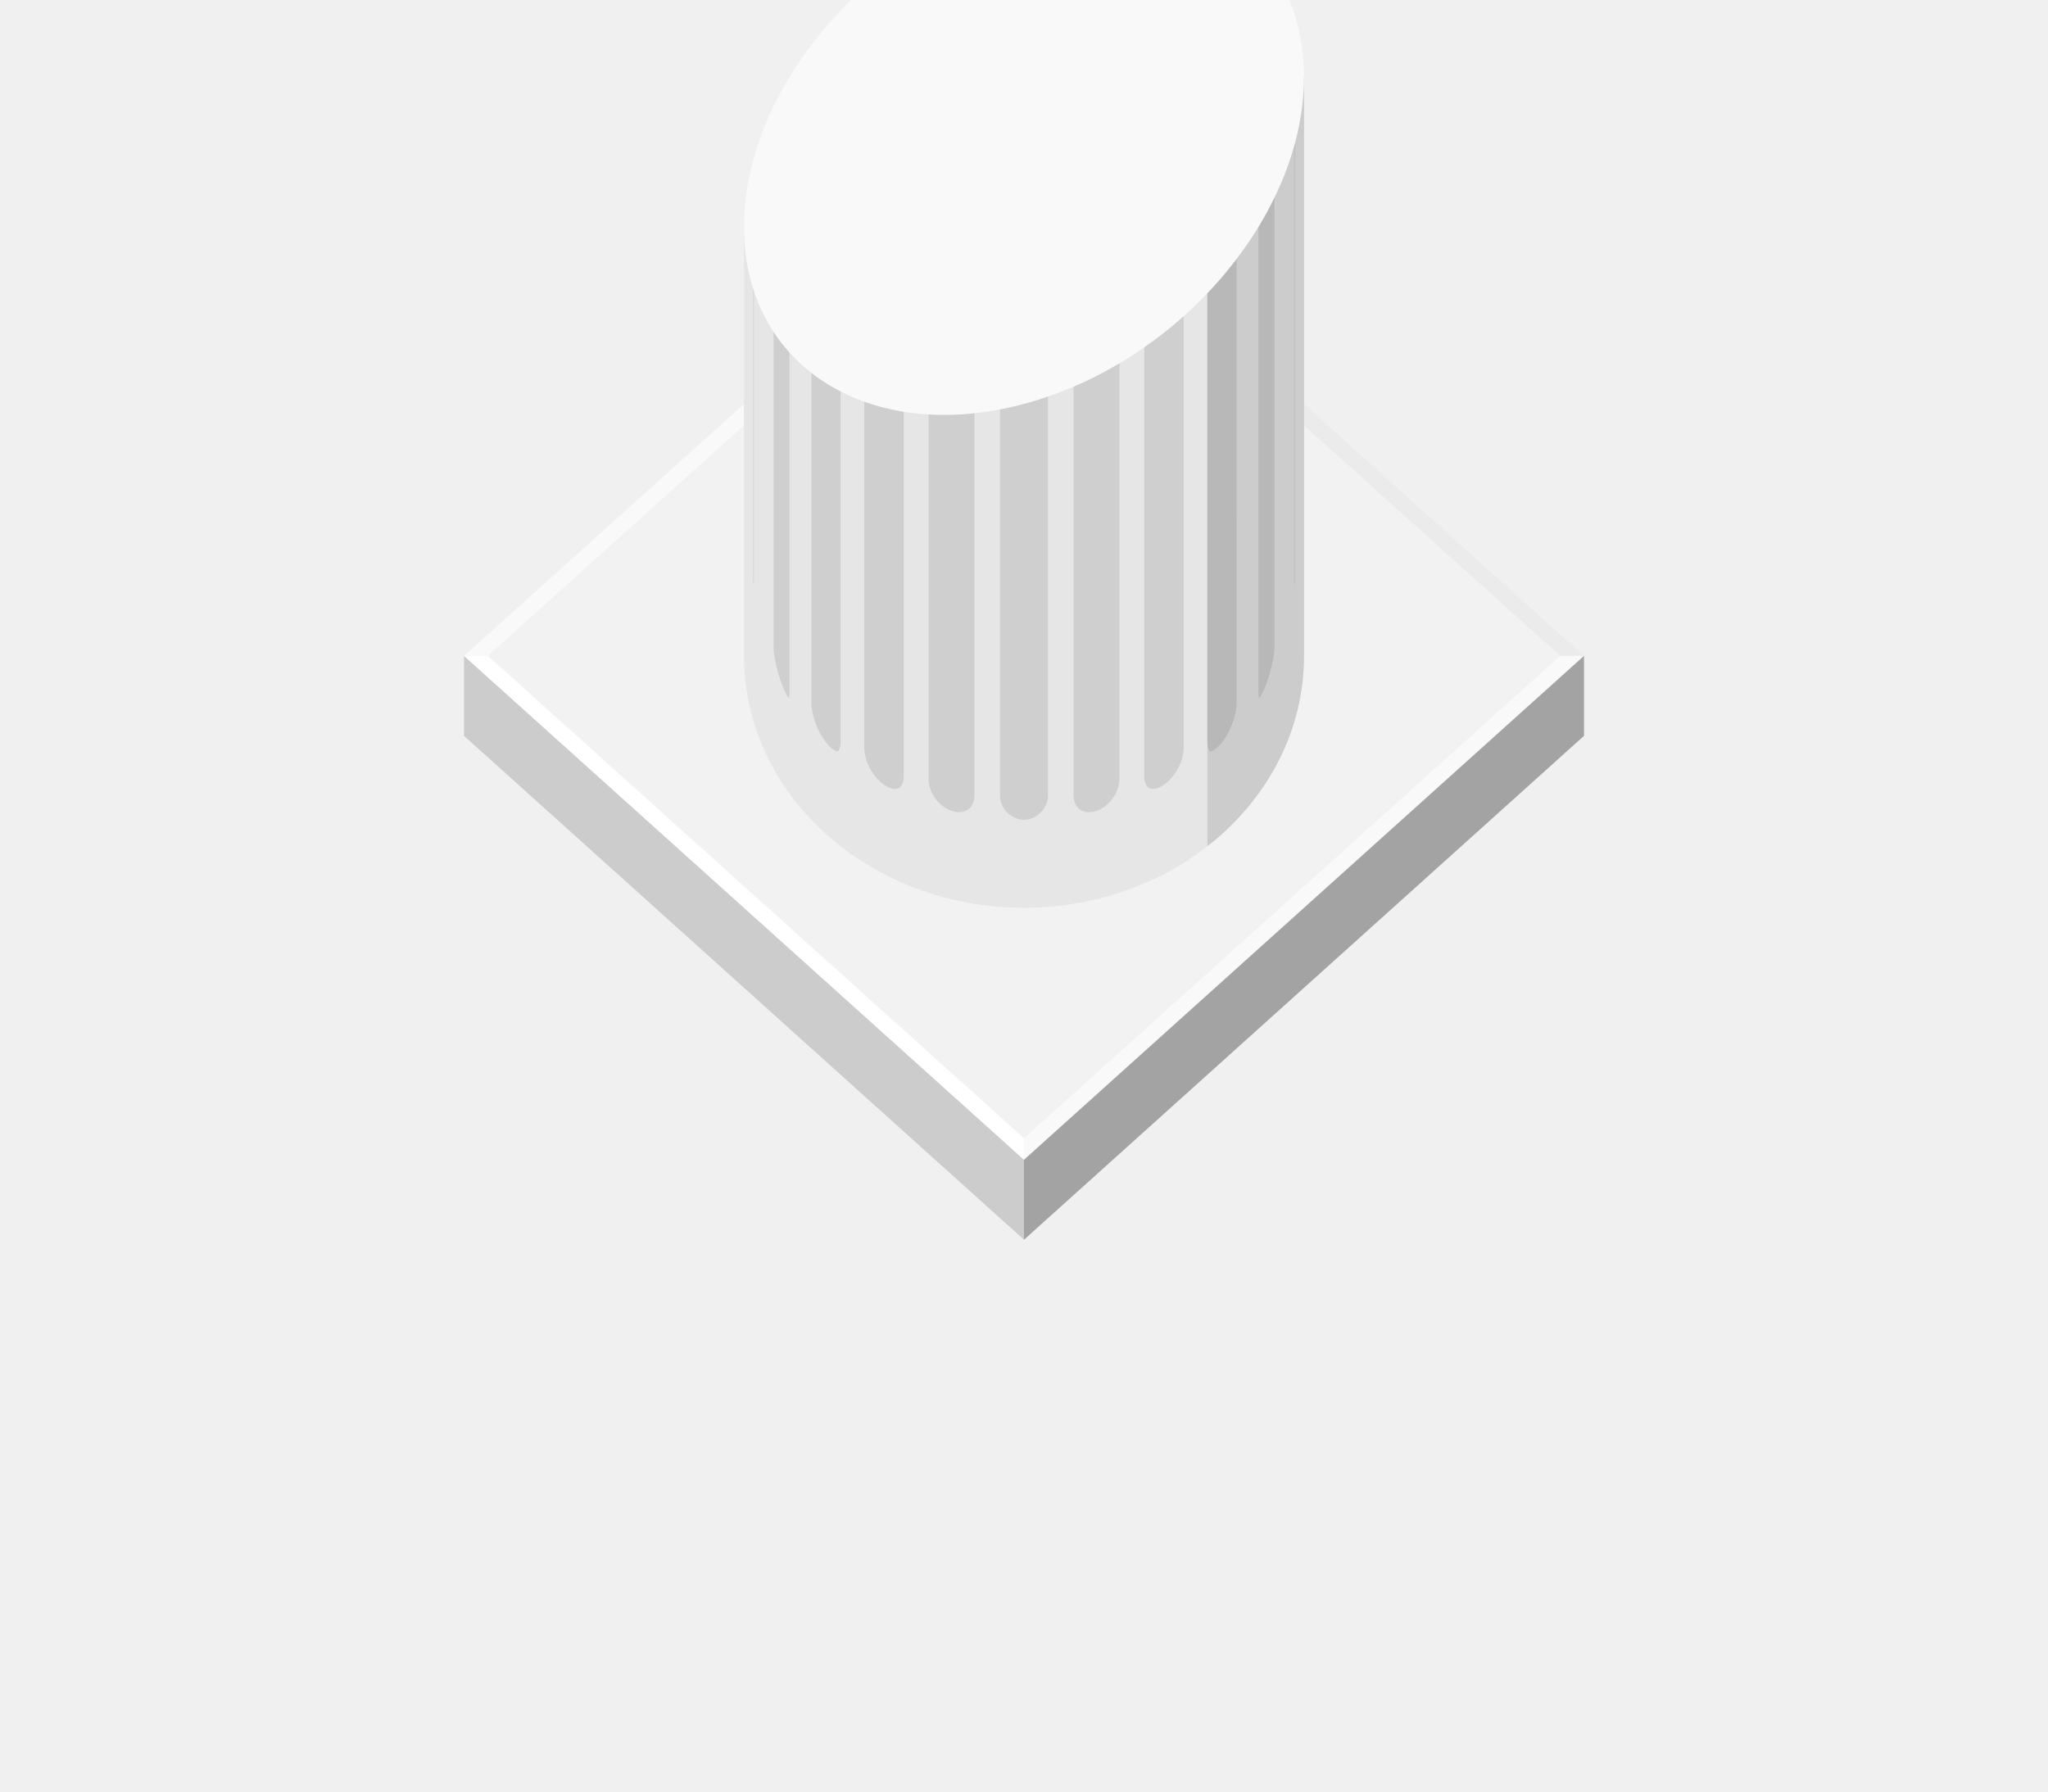
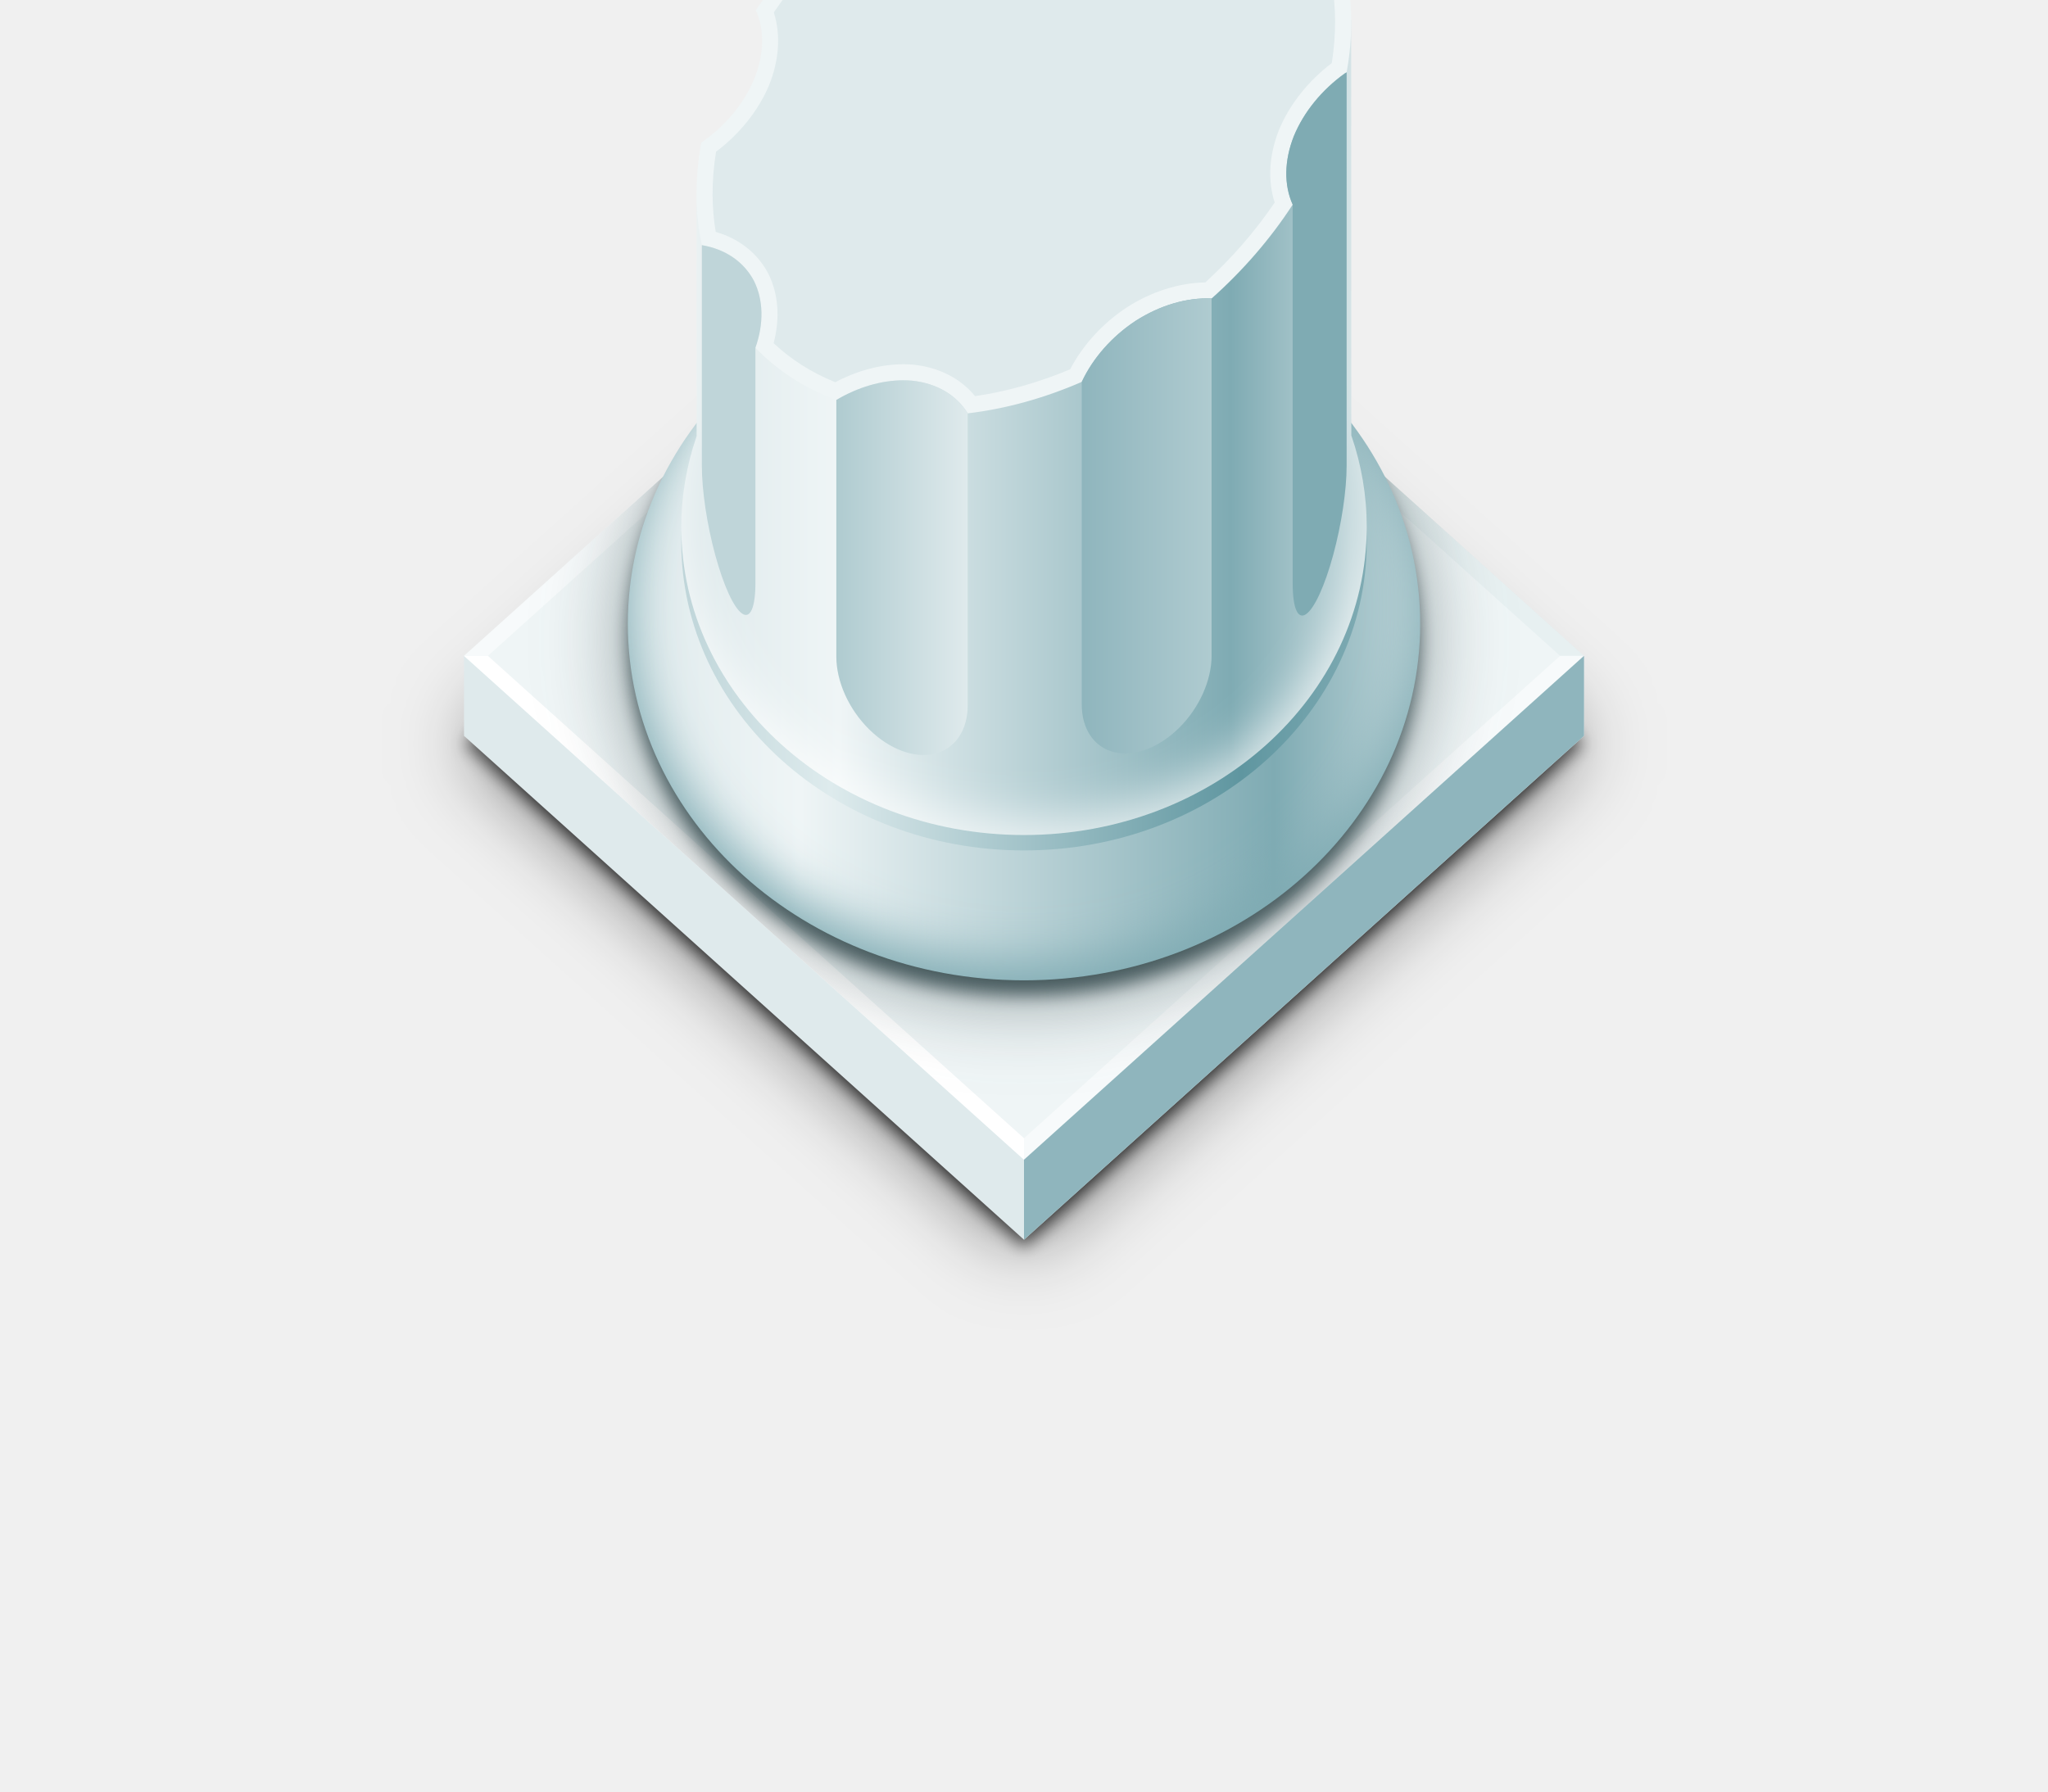
- <svg xmlns="http://www.w3.org/2000/svg" width="256" height="224" viewBox="0 0 256 224" version="1.1" id="svg1">
+ <svg xmlns="http://www.w3.org/2000/svg" xmlns:xlink="http://www.w3.org/1999/xlink" width="256" height="224" viewBox="0 0 256 224" version="1.1" id="svg1">
  <defs id="defs1">
+     <linearGradient id="linearGradient40">
+       <stop style="stop-color:#dfeaec;stop-opacity:1;" offset="0" id="stop64" />
+       <stop style="stop-color:#eff5f6;stop-opacity:1;" offset="0.218" id="stop65" />
+       <stop style="stop-color:#7fabb3;stop-opacity:1;" offset="0.816" id="stop66" />
+       <stop style="stop-color:#bfd5d9;stop-opacity:1;" offset="1" id="stop67" />
+     </linearGradient>
+     <linearGradient id="linearGradient40-1">
+       <stop style="stop-color:#bfd5d9;stop-opacity:1;" offset="0" id="stop42" />
+       <stop style="stop-color:#deebed;stop-opacity:1;" offset="0.218" id="stop40" />
+       <stop style="stop-color:#5f96a0;stop-opacity:1;" offset="0.816" id="stop41" />
+       <stop style="stop-color:#7fabb3;stop-opacity:1;" offset="1" id="stop43" />
+     </linearGradient>
+     <linearGradient id="linearGradient33">
+       <stop style="stop-color:#8fb5bd;stop-opacity:1;" offset="0" id="stop33" />
+       <stop style="stop-color:#afcbd0;stop-opacity:1;" offset="1" id="stop34" />
+     </linearGradient>
+     <linearGradient id="linearGradient31">
+       <stop style="stop-color:#afcbd0;stop-opacity:1;" offset="0" id="stop31" />
+       <stop style="stop-color:#dfeaec;stop-opacity:1;" offset="1" id="stop32" />
+     </linearGradient>
    <clipPath clipPathUnits="userSpaceOnUse" id="clipPath14">
      <path style="fill:#55774f;fill-opacity:1;stroke:none;stroke-width:30.098;stroke-linejoin:round;stroke-opacity:0.4" id="path15" transform="matrix(0.9921875,0,0,1.001342,1,-24.15029)" d="m 256,112 -64,110.851 -128,0 L 0,112 64,1.149 l 128,0 z" />
    </clipPath>
    <clipPath clipPathUnits="userSpaceOnUse" id="clipPath15">
      <path style="fill:#55774f;fill-opacity:1;stroke:none;stroke-width:30.098;stroke-linejoin:round;stroke-opacity:0.4" id="path16" transform="matrix(0.9921875,0,0,1.001342,1,-24.15029)" d="m 256,112 -64,110.851 -128,0 L 0,112 64,1.149 l 128,0 z" />
    </clipPath>
    <clipPath clipPathUnits="userSpaceOnUse" id="clipPath16">
      <path style="fill:#55774f;fill-opacity:1;stroke:none;stroke-width:30.098;stroke-linejoin:round;stroke-opacity:0.4" id="path17" transform="matrix(0.9921875,0,0,1.001342,1,-24.15029)" d="m 256,112 -64,110.851 -128,0 L 0,112 64,1.149 l 128,0 z" />
    </clipPath>
    <clipPath clipPathUnits="userSpaceOnUse" id="clipPath17">
      <path style="fill:#55774f;fill-opacity:1;stroke:none;stroke-width:30.098;stroke-linejoin:round;stroke-opacity:0.4" id="path18" transform="matrix(0.9921875,0,0,1.001342,1,-24.15029)" d="m 256,112 -64,110.851 -128,0 L 0,112 64,1.149 l 128,0 z" />
    </clipPath>
    <clipPath clipPathUnits="userSpaceOnUse" id="clipPath20">
      <path style="fill:#5a4f42;fill-opacity:1;stroke-width:10;stroke-linejoin:round" d="M 1,80 64.5,191 v 32 L 1,112 Z" id="path21" />
    </clipPath>
    <clipPath clipPathUnits="userSpaceOnUse" id="clipPath22">
      <rect style="fill:#000000;fill-opacity:1;stroke:none;stroke-width:4;stroke-linecap:round;stroke-linejoin:round;stroke-dasharray:none;stroke-opacity:1" id="rect23" width="190.5" height="143" x="64.5" y="80" />
    </clipPath>
    <clipPath clipPathUnits="userSpaceOnUse" id="clipPath47">
      <path id="path47" style="opacity:1;fill:#e6e6e6;stroke-width:24;paint-order:stroke fill markers" d="M 128,29.621 V 49 H 93 v 53 a 35,31.5 0 0 0 35,31.5 35,31.5 0 0 0 35,-31.5 V 29.621 Z" />
    </clipPath>
+     <linearGradient xlink:href="#linearGradient31" id="linearGradient32" x1="103.633" y1="98.656" x2="120.691" y2="98.656" gradientUnits="userSpaceOnUse" gradientTransform="matrix(0.9627466,0,0,0.9627466,4.768437,-27.12216)" />
+     <linearGradient xlink:href="#linearGradient33" id="linearGradient34" x1="143.912" y1="135.823" x2="179.615" y2="135.823" gradientUnits="userSpaceOnUse" />
+     <linearGradient xlink:href="#linearGradient40" id="linearGradient41" x1="85.482" y1="70.205" x2="170.5" y2="70.205" gradientUnits="userSpaceOnUse" gradientTransform="translate(0,-18.18689)" />
+     <linearGradient xlink:href="#linearGradient40" id="linearGradient45" x1="80.639" y1="82" x2="175.361" y2="82" gradientUnits="userSpaceOnUse" />
+     <filter style="color-interpolation-filters:sRGB;" id="filter57" x="-0.076" y="-0.108" width="1.152" height="1.192">
+       <feFlood result="flood" in="SourceGraphic" flood-opacity="1" flood-color="rgb(127,171,179)" id="feFlood56" />
+       <feGaussianBlur result="blur" in="SourceGraphic" stdDeviation="3" id="feGaussianBlur56" />
+       <feOffset result="offset" in="blur" dx="0" dy="-2" id="feOffset56" />
+       <feComposite result="comp1" operator="out" in="flood" in2="offset" id="feComposite56" />
+       <feComposite result="comp2" operator="atop" in="comp1" in2="SourceGraphic" id="feComposite57" />
+     </filter>
+     <filter style="color-interpolation-filters:sRGB;" id="filter63" x="-0.081" y="-0.087" width="1.162" height="1.155">
+       <feFlood result="flood" in="SourceGraphic" flood-opacity="0.698" flood-color="rgb(255,255,255)" id="feFlood62" />
+       <feGaussianBlur result="blur" in="SourceGraphic" stdDeviation="3" id="feGaussianBlur62" />
+       <feOffset result="offset" in="blur" dx="0" dy="-2" id="feOffset62" />
+       <feComposite result="comp1" operator="out" in="flood" in2="offset" id="feComposite62" />
+       <feComposite result="comp2" operator="atop" in="comp1" in2="SourceGraphic" id="feComposite63" />
+     </filter>
+     <linearGradient xlink:href="#linearGradient40-1" id="linearGradient64" x1="83.5" y1="72.813" x2="172.5" y2="72.813" gradientUnits="userSpaceOnUse" gradientTransform="matrix(0.9627466,0,0,0.9627466,4.768437,-2.330516)" />
+     <filter style="color-interpolation-filters:sRGB;" id="filter68" x="-0.103" y="-0.114" width="1.206" height="1.229">
+       <feGaussianBlur stdDeviation="5" result="fbSourceGraphic" id="feGaussianBlur67" />
+       <feGaussianBlur stdDeviation="1" in="SourceGraphic" result="result1" id="feGaussianBlur68" />
+       <feComposite in2="result1" operator="arithmetic" in="fbSourceGraphic" k2="0.5" k3="0.5" result="result2" id="feComposite68" />
+     </filter>
+     <filter style="color-interpolation-filters:sRGB;" id="filter70" x="-0.152" y="-0.169" width="1.304" height="1.338">
+       <feGaussianBlur stdDeviation="5" result="fbSourceGraphic" id="feGaussianBlur69" />
+       <feGaussianBlur stdDeviation="1" in="SourceGraphic" result="result1" id="feGaussianBlur70" />
+       <feComposite in2="result1" operator="arithmetic" in="fbSourceGraphic" k2="0.5" k3="0.5" result="result2" id="feComposite70" />
+     </filter>
+     <clipPath clipPathUnits="userSpaceOnUse" id="clipPath70">
+       <path id="path71" style="display:inline;opacity:1;fill:none;fill-opacity:1;stroke:#ff0000;stroke-width:1;stroke-dasharray:none;paint-order:stroke fill markers" d="M 128,23.661 61.054,83.913 128,144.164 194.946,83.913 Z" />
+     </clipPath>
  </defs>
  <g id="layer1" style="display:none">
    <path style="fill:#66513b;fill-opacity:1;stroke:none;stroke-width:30.354;stroke-linejoin:round;stroke-opacity:0.4" id="path4-2" d="m 256,112 -64,110.851 -128,0 L 0,112 64,1.149 l 128,0 z" transform="matrix(0.984375,0,0,0.9923208,2,0.860076)" />
  </g>
-   <g id="layer2">
+   <g id="layer2" style="display:inline">
+     <path id="path67" style="opacity:1;fill:#000000;fill-opacity:1;stroke-width:24;paint-order:stroke fill markers;filter:url(#filter68)" d="m 128,30 -70,63 70,63 70,-63 z" />
    <g id="g3-2">
      <rect style="fill:#ffffff;fill-opacity:0.004;stroke-width:10;stroke-linejoin:round" id="rect2-2" width="1" height="1" x="0" y="223" />
      <rect style="fill:#ffffff;fill-opacity:0.004;stroke-width:10;stroke-linejoin:round" id="rect3-1" width="1" height="1" x="255" y="223" />
    </g>
-     <g id="g39" transform="translate(0,-20)">
-       <path id="path1" style="opacity:1;fill:#cccccc;stroke-width:48;paint-order:stroke fill markers" d="m 119.549,-84.805 -140,126 140,126 140,-126 z" transform="matrix(0.5,0,0,0.5,68.22558,91.40234)" />
-       <rect style="opacity:1;fill:#cccccc;stroke-width:24;paint-order:stroke fill markers" id="rect2" width="140" height="10" x="58" y="102" />
+     <g id="g39" transform="translate(0,-20)" style="display:inline;fill:#dfeaec;fill-opacity:1">
+       <path id="path1" style="opacity:1;fill:#dfeaec;fill-opacity:1;stroke-width:48;paint-order:stroke fill markers" d="m 119.549,-84.805 -140,126 140,126 140,-126 z" transform="matrix(0.5,0,0,0.5,68.22558,91.40234)" />
+       <rect style="opacity:1;fill:#dfeaec;fill-opacity:1;stroke-width:24;paint-order:stroke fill markers" id="rect2" width="140" height="10" x="58" y="102" />
    </g>
-     <path id="path2" style="opacity:1;fill:#f2f2f2;stroke-width:24;paint-order:stroke fill markers" d="m 128,19 -70,63 70,63 70,-63 z" />
-     <g id="g45" style="mix-blend-mode:overlay" transform="translate(0,-20)">
+     <path id="path2" style="opacity:1;fill:#eff5f6;fill-opacity:1;stroke-width:24;paint-order:stroke fill markers" d="m 128,19 -70,63 70,63 70,-63 z" />
+     <g id="g45" style="display:inline;mix-blend-mode:overlay" transform="translate(0,-20)">
      <path id="path42" style="opacity:1;fill:#ffffff;fill-opacity:1;stroke-width:24;paint-order:stroke fill markers" d="M 128,162.309 60.99,102 H 58 l 70,63 z" />
      <path id="path45" style="opacity:1;fill:#ffffff;fill-opacity:0.5;stroke-width:24;paint-order:stroke fill markers" d="M 128,162.309 V 165 l 70,-63 h -2.99 z" />
      <path id="path43" style="opacity:1;fill:#ffffff;fill-opacity:0.5;stroke-width:24;paint-order:stroke fill markers" d="m 128,39 -70,63 h 2.99 L 128,41.691 Z" />
      <path id="path44" style="opacity:1;fill:#000000;fill-opacity:0.5;stroke-width:24;paint-order:stroke fill markers" d="m 128,39 v 2.691 L 195.01,102 H 198 Z" />
    </g>
-     <path id="path3" style="opacity:1;fill:#e6e6e6;stroke-width:24;paint-order:stroke fill markers" d="M 128,9.621 V 29 H 93 V 82 A 35,31.5 0 0 0 128,113.5 35,31.5 0 0 0 163,82 V 9.621 Z" />
-     <rect style="opacity:1;fill:#cccccc;fill-opacity:1;stroke-width:24;paint-order:stroke fill markers" id="rect45" width="12.08" height="106" x="150.92" y="27.5" clip-path="url(#clipPath47)" transform="translate(0,-20)" />
-     <path id="rect5" style="fill:#000000;fill-opacity:0.1;stroke-width:24;paint-order:stroke fill markers" d="m 94.156,30.621 v 62.094 c 4.9e-5,0.143 0.067,0.361 0.072,0.52 V 30.621 Z m 2.533,0 v 70.168 c -4e-5,1.833 0.965,5.122 1.828,6.4 0.047,0.07 0.061,0.064 0.105,0.121 0.027,-0.19 0.066,-0.33 0.066,-0.6 V 30.621 Z M 101.424,50 l -0.002,57.844 c 3.6e-4,0.863 0.269,2.058 0.744,3.139 0.476,1.08 1.16,2.036 1.738,2.533 0.289,0.249 0.546,0.378 0.693,0.418 0.147,0.04 0.154,0.02 0.168,0.012 0.029,-0.016 0.314,-0.379 0.314,-1.24 V 50 Z m 6.611,0 v 63.533 c 0,0.821 0.313,1.899 0.871,2.824 0.558,0.926 1.351,1.681 2.043,2.029 a 1,1 0 0 1 0.002,0 c 0.692,0.349 1.168,0.303 1.453,0.117 0.285,-0.186 0.561,-0.658 0.561,-1.479 V 50 Z m 8.043,0 v 67.455 c 2.8e-4,0.794 0.332,1.739 0.922,2.498 0.59,0.759 1.421,1.31 2.186,1.502 1.528,0.384 2.618,-0.467 2.619,-2.055 0,0 0,-0.002 0,-0.002 V 50 Z M 125,50 v 69.5 c 0,1.571 1.429,3 3,3 1.571,0 3,-1.429 3,-3 V 50 Z m 9.195,0 v 69.398 c 0,0 0,0.002 0,0.002 9.4e-4,1.587 1.091,2.439 2.619,2.055 0.764,-0.192 1.596,-0.743 2.186,-1.502 0.59,-0.759 0.922,-1.704 0.922,-2.498 V 50 Z m 8.84,0 v 67.025 c 0,0.821 0.275,1.293 0.561,1.479 0.285,0.186 0.761,0.232 1.453,-0.117 a 1,1 0 0 1 0.002,0 c 0.692,-0.348 1.485,-1.104 2.043,-2.029 0.558,-0.926 0.871,-2.004 0.871,-2.824 V 50 Z m 7.885,0 v 62.705 c 1.9e-4,0.862 0.286,1.224 0.314,1.24 0.014,0.008 0.021,0.029 0.168,-0.012 0.147,-0.04 0.404,-0.169 0.693,-0.418 0.579,-0.497 1.263,-1.453 1.738,-2.533 0.476,-1.08 0.744,-2.276 0.744,-3.139 V 50 Z m 6.391,0 v 56.711 c 0,0.269 0.04,0.41 0.066,0.6 0.045,-0.058 0.058,-0.051 0.105,-0.121 0.864,-1.278 1.828,-4.568 1.828,-6.4 V 50 Z m 4.461,0 v 43.234 c 0.005,-0.158 0.072,-0.377 0.072,-0.52 V 50 Z" transform="matrix(-1,0,0,1,256,-20)" />
-     <ellipse style="opacity:1;fill:#f9f9f9;stroke-width:24.42;paint-order:stroke fill markers" id="ellipse3" cx="-132.515" cy="53.298" rx="36.235" ry="31.5" transform="matrix(-0.9659258,0.258819,0,1,0,0)" />
-     <path style="opacity:1;fill:#000000;fill-opacity:0.2;stroke-width:24;paint-order:stroke fill markers" d="m 128,145 70,-63 v 10 l -70,63 z" id="path40" />
+     <path style="opacity:1;fill:#8fb5bd;fill-opacity:1;stroke-width:24;paint-order:stroke fill markers" d="m 128,145 70,-63 v 10 l -70,63 z" id="path40" />
+   </g>
+   <g id="layer3" style="display:inline">
+     <ellipse style="fill:#263c40;fill-opacity:1;stroke-width:0.956;filter:url(#filter70)" id="ellipse68" cx="128" cy="82" rx="47.361" ry="42.625" transform="matrix(1.04562,0,0,1.04562,-5.839333,-5.740823)" clip-path="url(#clipPath70)" />
+     <ellipse style="fill:url(#linearGradient45);fill-opacity:1;stroke-width:0.956;filter:url(#filter57)" id="path38" cx="128" cy="82" rx="47.361" ry="42.625" transform="matrix(1.04562,0,0,1.04562,-5.839333,-7.740823)" />
+     <ellipse style="fill:url(#linearGradient64);stroke-width:1" id="ellipse43" cx="128" cy="67.77" rx="42.842" ry="38.558" />
+     <path id="path39" style="fill:url(#linearGradient41);stroke-width:1.039;filter:url(#filter63)" d="M 170.48,1.973 85.482,24.783 85.496,56.062 A 44.5,40.05 0 0 0 83.5,67.812 44.5,40.05 0 0 0 128,107.863 44.5,40.05 0 0 0 172.5,67.812 44.5,40.05 0 0 0 170.498,55.967 Z" transform="matrix(0.9627466,0,0,0.9627466,4.768437,0.5577237)" />
+     <path id="path11" style="fill:#eff5f6;fill-opacity:1;stroke-width:1" d="m 120.795,-20.846 c -1.384,3.023 -3.797,5.776 -6.786,7.742 -2.994,1.869 -6.315,2.818 -9.353,2.671 -3.947,3.496 -7.388,7.46 -10.167,11.711 1.109,2.507 1.022,5.604 -0.244,8.692 -1.296,3.038 -3.64,5.838 -6.592,7.873 -0.404,2.232 -0.599,4.431 -0.586,6.573 0.013,2.142 0.235,4.228 0.664,6.232 2.943,0.495 5.261,2.083 6.514,4.465 1.186,2.375 1.252,5.346 0.184,8.365 2.738,2.858 6.162,5.067 10.113,6.526 3.068,-1.82 6.436,-2.676 9.469,-2.407 3.056,0.32 5.534,1.775 6.954,4.082 4.722,-0.553 9.546,-1.884 14.254,-3.932 1.393,-2.985 3.788,-5.698 6.744,-7.64 3.022,-1.934 6.398,-2.927 9.488,-2.79 3.939,-3.506 7.371,-7.478 10.138,-11.737 -1.109,-2.46 -1.06,-5.5 0.139,-8.548 1.23,-3.001 3.489,-5.789 6.364,-7.854 0.08,-0.046 0.161,-0.092 0.242,-0.137 0.399,-2.236 0.588,-4.439 0.567,-6.585 -0.02,-2.146 -0.25,-4.233 -0.689,-6.239 -2.903,-0.475 -5.206,-2.012 -6.484,-4.329 -1.198,-2.404 -1.248,-5.415 -0.142,-8.467 -2.763,-2.824 -6.205,-4.998 -10.167,-6.423 -3.064,1.817 -6.427,2.673 -9.456,2.407 -2.989,-0.364 -5.403,-1.824 -6.786,-4.106 -4.756,0.512 -9.624,1.817 -14.38,3.854 z" />
+     <path id="rect14" style="fill:#7fabb3;fill-opacity:1;stroke-width:1" d="m 168.33,9.043 c -0.081,0.045 -0.161,0.09 -0.242,0.137 -2.874,2.064 -5.134,4.853 -6.364,7.854 -1.199,3.048 -1.248,6.088 -0.139,8.548 l 1.6e-4,47.373 c 0,3.096 0.643,4.554 1.686,3.823 1.043,-0.731 2.328,-3.539 3.371,-7.366 1.043,-3.827 1.686,-8.092 1.686,-11.189 z" />
+     <path id="rect15" style="fill:url(#linearGradient34);stroke-width:2.2" d="m 179.615,80.037 c -6.796,-0.301 -14.222,1.882 -20.869,6.137 -6.502,4.271 -11.77,10.239 -14.834,16.805 l 8e-5,88.658 c 9e-5,6.811 3.403,11.829 8.926,13.165 5.523,1.336 12.328,-1.213 17.852,-6.687 5.523,-5.474 8.926,-13.042 8.926,-19.853 z" transform="matrix(0.4546303,0,0,0.4546303,69.79025,0.9310941)" />
+     <path id="rect20" style="fill:url(#linearGradient32);stroke-width:1" d="m 120.964,51.68 c -1.42,-2.307 -3.898,-3.762 -6.954,-4.082 -0.379,-0.034 -0.763,-0.05 -1.152,-0.049 v 4e-6 c -2.718,0.009 -5.632,0.863 -8.317,2.455 l -6e-5,32.088 c -5e-5,3.128 1.565,6.597 4.106,9.101 2.541,2.504 5.671,3.662 8.211,3.038 2.541,-0.624 4.106,-2.935 4.106,-6.063 z" />
+     <path id="rect22" style="fill:#bfd5d9;fill-opacity:1;stroke-width:1" d="m 87.731,30.65 c 2.943,0.495 5.26,2.083 6.513,4.465 1.186,2.375 1.252,5.345 0.184,8.364 l -10e-5,29.378 c 0,3.096 -0.638,4.564 -1.674,3.85 -1.036,-0.714 -2.312,-3.501 -3.348,-7.312 -1.036,-3.81 -1.674,-8.065 -1.674,-11.161 z" />
+     <path id="path26" style="fill:#dfeaec;fill-opacity:1;stroke-width:1.039" d="m 134.48,4.744 c 1.854,2.299 4.603,3.724 7.77,4.109 l 0.035,0.004 0.033,0.004 c 3.326,0.292 6.902,-0.56 10.152,-2.283 3.066,1.213 5.765,2.889 8.033,4.98 -0.866,3.185 -0.699,6.398 0.658,9.121 l 0.019,0.039 0.021,0.037 c 1.432,2.595 3.844,4.393 6.768,5.219 0.262,1.542 0.406,3.135 0.422,4.77 0.017,1.828 -0.13,3.707 -0.426,5.619 -3.047,2.309 -5.501,5.377 -6.867,8.709 l -0.006,0.014 -0.006,0.014 c -1.246,3.167 -1.479,6.465 -0.535,9.371 -2.524,3.727 -5.565,7.23 -9.014,10.379 -3.425,0.05 -7.008,1.206 -10.162,3.225 l -0.01,0.006 -0.012,0.008 c -3.111,2.044 -5.71,4.883 -7.363,8.045 -4.098,1.719 -8.262,2.892 -12.344,3.482 -1.902,-2.326 -4.726,-3.741 -7.963,-4.08 l -0.016,-0.002 -0.018,-0.002 c -3.327,-0.295 -6.904,0.555 -10.156,2.277 -3.061,-1.243 -5.751,-2.948 -8.002,-5.072 0.835,-3.154 0.658,-6.331 -0.688,-9.025 l -0.01,-0.02 -0.01,-0.02 c -1.406,-2.672 -3.841,-4.531 -6.811,-5.385 -0.257,-1.543 -0.396,-3.135 -0.406,-4.768 -0.011,-1.836 0.144,-3.723 0.449,-5.645 3.006,-2.261 5.445,-5.258 6.84,-8.527 l 0.006,-0.014 0.006,-0.014 c 1.316,-3.212 1.593,-6.574 0.65,-9.537 2.535,-3.722 5.585,-7.219 9.041,-10.359 3.366,-0.037 6.892,-1.144 10.012,-3.092 l 0.021,-0.014 0.019,-0.014 c 3.143,-2.067 5.76,-4.945 7.408,-8.146 4.141,-1.709 8.345,-2.858 12.457,-3.414 z" transform="matrix(0.9627466,0,0,0.9627466,4.768437,-27.12216)" />
  </g>
</svg>
